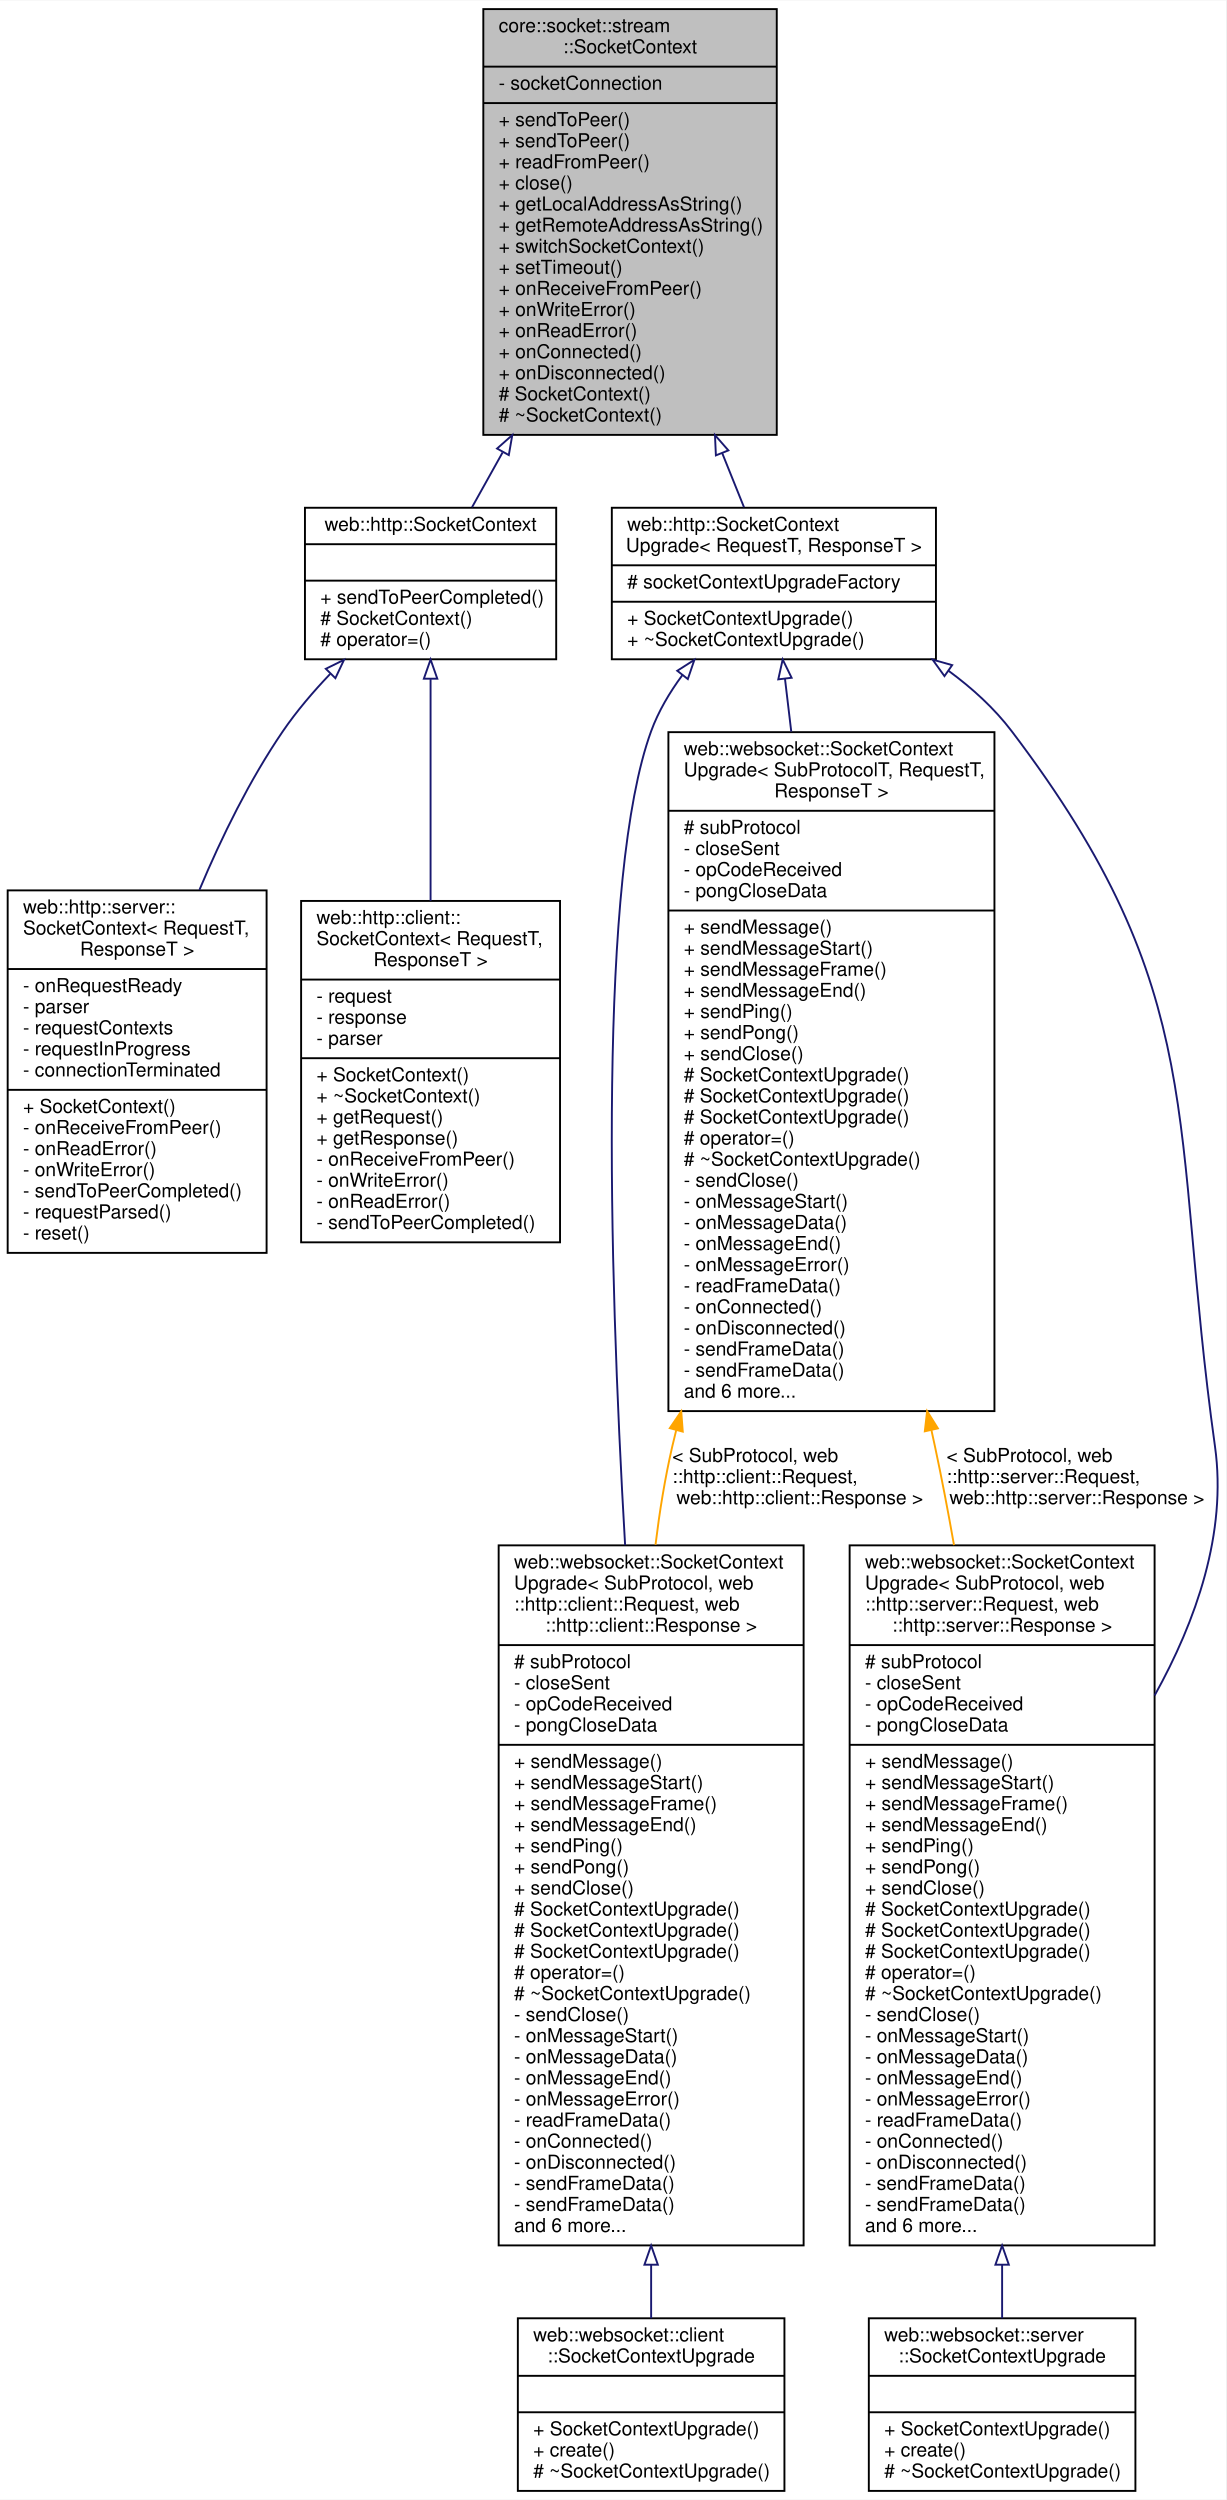
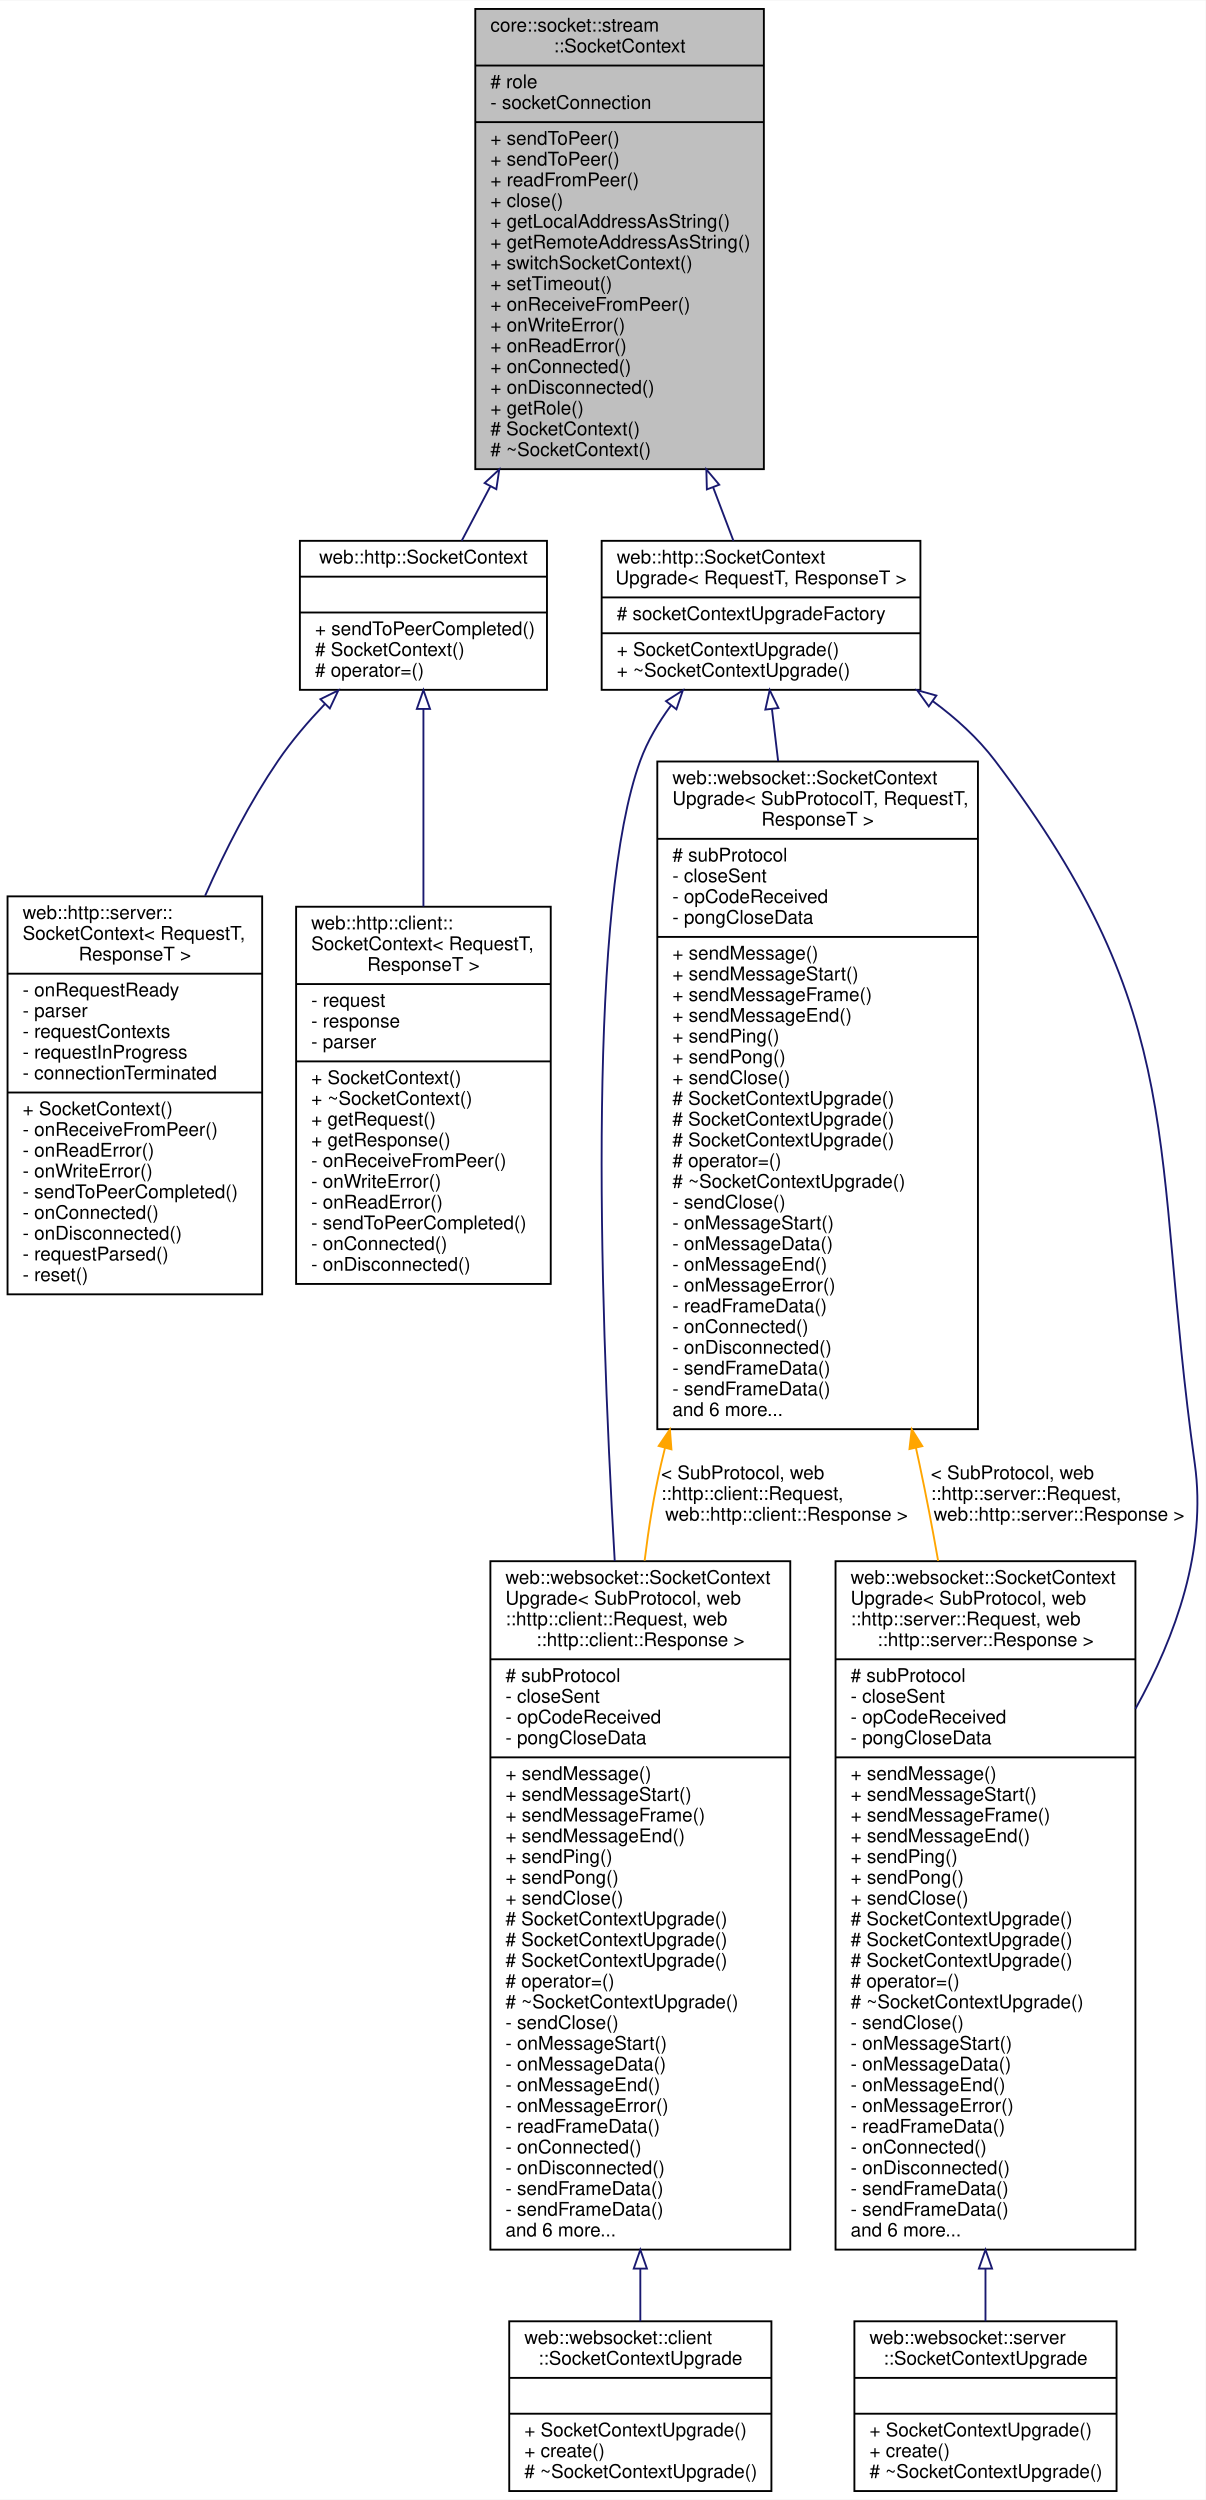
- <svg xmlns="http://www.w3.org/2000/svg" xmlns:xlink="http://www.w3.org/1999/xlink" width="639pt" height="1303pt" viewBox="0.00 0.00 639.24 1303.00">
-   <g id="graph0" class="graph" transform="scale(1 1) rotate(0) translate(4 1299)">
-     <polygon fill="white" stroke="transparent" points="-4,4 -4,-1299 635.24,-1299 635.24,4 -4,4" />
+ <svg xmlns="http://www.w3.org/2000/svg" xmlns:xlink="http://www.w3.org/1999/xlink" width="639pt" height="1325pt" viewBox="0.00 0.00 639.24 1325.00">
+   <g id="graph0" class="graph" transform="scale(1 1) rotate(0) translate(4 1321)">
+     <polygon fill="white" stroke="transparent" points="-4,4 -4,-1321 635.24,-1321 635.24,4 -4,4" />
    <g id="node1" class="node">
      <g id="a_node1">
        <a xlink:title=" ">
-           <polygon fill="#bfbfbf" stroke="black" points="248,-1072.5 248,-1294.5 401,-1294.5 401,-1072.5 248,-1072.5" />
-           <text text-anchor="start" x="256" y="-1282.5" font-family="Helvetica,sans-Serif" font-size="10.00">core::socket::stream</text>
-           <text text-anchor="middle" x="324.5" y="-1271.5" font-family="Helvetica,sans-Serif" font-size="10.00">::SocketContext</text>
-           <polyline fill="none" stroke="black" points="248,-1264.5 401,-1264.5 " />
-           <text text-anchor="start" x="256" y="-1252.5" font-family="Helvetica,sans-Serif" font-size="10.00">- socketConnection</text>
-           <polyline fill="none" stroke="black" points="248,-1245.5 401,-1245.5 " />
+           <polygon fill="#bfbfbf" stroke="black" points="248,-1072.5 248,-1316.5 401,-1316.5 401,-1072.5 248,-1072.5" />
+           <text text-anchor="start" x="256" y="-1304.5" font-family="Helvetica,sans-Serif" font-size="10.00">core::socket::stream</text>
+           <text text-anchor="middle" x="324.5" y="-1293.5" font-family="Helvetica,sans-Serif" font-size="10.00">::SocketContext</text>
+           <polyline fill="none" stroke="black" points="248,-1286.5 401,-1286.5 " />
+           <text text-anchor="start" x="256" y="-1274.5" font-family="Helvetica,sans-Serif" font-size="10.00"># role</text>
+           <text text-anchor="start" x="256" y="-1263.5" font-family="Helvetica,sans-Serif" font-size="10.00">- socketConnection</text>
+           <polyline fill="none" stroke="black" points="248,-1256.5 401,-1256.5 " />
+           <text text-anchor="start" x="256" y="-1244.5" font-family="Helvetica,sans-Serif" font-size="10.00">+ sendToPeer()</text>
          <text text-anchor="start" x="256" y="-1233.5" font-family="Helvetica,sans-Serif" font-size="10.00">+ sendToPeer()</text>
-           <text text-anchor="start" x="256" y="-1222.5" font-family="Helvetica,sans-Serif" font-size="10.00">+ sendToPeer()</text>
-           <text text-anchor="start" x="256" y="-1211.5" font-family="Helvetica,sans-Serif" font-size="10.00">+ readFromPeer()</text>
-           <text text-anchor="start" x="256" y="-1200.5" font-family="Helvetica,sans-Serif" font-size="10.00">+ close()</text>
-           <text text-anchor="start" x="256" y="-1189.5" font-family="Helvetica,sans-Serif" font-size="10.00">+ getLocalAddressAsString()</text>
-           <text text-anchor="start" x="256" y="-1178.5" font-family="Helvetica,sans-Serif" font-size="10.00">+ getRemoteAddressAsString()</text>
-           <text text-anchor="start" x="256" y="-1167.5" font-family="Helvetica,sans-Serif" font-size="10.00">+ switchSocketContext()</text>
-           <text text-anchor="start" x="256" y="-1156.5" font-family="Helvetica,sans-Serif" font-size="10.00">+ setTimeout()</text>
-           <text text-anchor="start" x="256" y="-1145.5" font-family="Helvetica,sans-Serif" font-size="10.00">+ onReceiveFromPeer()</text>
-           <text text-anchor="start" x="256" y="-1134.5" font-family="Helvetica,sans-Serif" font-size="10.00">+ onWriteError()</text>
-           <text text-anchor="start" x="256" y="-1123.5" font-family="Helvetica,sans-Serif" font-size="10.00">+ onReadError()</text>
-           <text text-anchor="start" x="256" y="-1112.5" font-family="Helvetica,sans-Serif" font-size="10.00">+ onConnected()</text>
-           <text text-anchor="start" x="256" y="-1101.5" font-family="Helvetica,sans-Serif" font-size="10.00">+ onDisconnected()</text>
+           <text text-anchor="start" x="256" y="-1222.5" font-family="Helvetica,sans-Serif" font-size="10.00">+ readFromPeer()</text>
+           <text text-anchor="start" x="256" y="-1211.5" font-family="Helvetica,sans-Serif" font-size="10.00">+ close()</text>
+           <text text-anchor="start" x="256" y="-1200.5" font-family="Helvetica,sans-Serif" font-size="10.00">+ getLocalAddressAsString()</text>
+           <text text-anchor="start" x="256" y="-1189.5" font-family="Helvetica,sans-Serif" font-size="10.00">+ getRemoteAddressAsString()</text>
+           <text text-anchor="start" x="256" y="-1178.5" font-family="Helvetica,sans-Serif" font-size="10.00">+ switchSocketContext()</text>
+           <text text-anchor="start" x="256" y="-1167.5" font-family="Helvetica,sans-Serif" font-size="10.00">+ setTimeout()</text>
+           <text text-anchor="start" x="256" y="-1156.5" font-family="Helvetica,sans-Serif" font-size="10.00">+ onReceiveFromPeer()</text>
+           <text text-anchor="start" x="256" y="-1145.5" font-family="Helvetica,sans-Serif" font-size="10.00">+ onWriteError()</text>
+           <text text-anchor="start" x="256" y="-1134.5" font-family="Helvetica,sans-Serif" font-size="10.00">+ onReadError()</text>
+           <text text-anchor="start" x="256" y="-1123.5" font-family="Helvetica,sans-Serif" font-size="10.00">+ onConnected()</text>
+           <text text-anchor="start" x="256" y="-1112.5" font-family="Helvetica,sans-Serif" font-size="10.00">+ onDisconnected()</text>
+           <text text-anchor="start" x="256" y="-1101.5" font-family="Helvetica,sans-Serif" font-size="10.00">+ getRole()</text>
          <text text-anchor="start" x="256" y="-1090.5" font-family="Helvetica,sans-Serif" font-size="10.00"># SocketContext()</text>
          <text text-anchor="start" x="256" y="-1079.5" font-family="Helvetica,sans-Serif" font-size="10.00"># ~SocketContext()</text>
        </a>
      </g>
    </g>
    <g id="node2" class="node">
      <g id="a_node2">
        <a xlink:href="classweb_1_1http_1_1_socket_context.html" target="_top" xlink:title=" ">
          <polygon fill="white" stroke="black" points="155,-955.5 155,-1034.5 286,-1034.5 286,-955.5 155,-955.5" />
          <text text-anchor="middle" x="220.5" y="-1022.5" font-family="Helvetica,sans-Serif" font-size="10.00">web::http::SocketContext</text>
          <polyline fill="none" stroke="black" points="155,-1015.5 286,-1015.5 " />
          <text text-anchor="middle" x="220.5" y="-1003.5" font-family="Helvetica,sans-Serif" font-size="10.00"> </text>
          <polyline fill="none" stroke="black" points="155,-996.5 286,-996.5 " />
          <text text-anchor="start" x="163" y="-984.5" font-family="Helvetica,sans-Serif" font-size="10.00">+ sendToPeerCompleted()</text>
          <text text-anchor="start" x="163" y="-973.5" font-family="Helvetica,sans-Serif" font-size="10.00"># SocketContext()</text>
          <text text-anchor="start" x="163" y="-962.5" font-family="Helvetica,sans-Serif" font-size="10.00"># operator=()</text>
        </a>
      </g>
    </g>
    <g id="edge1" class="edge">
-       <path fill="none" stroke="midnightblue" d="M258.07,-1063.37C252.41,-1053.22 246.99,-1043.5 242.12,-1034.78" />
-       <polygon fill="none" stroke="midnightblue" points="255.17,-1065.37 263.1,-1072.39 261.29,-1061.96 255.17,-1065.37" />
+       <path fill="none" stroke="midnightblue" d="M255.91,-1063.24C250.51,-1052.99 245.38,-1043.25 240.79,-1034.52" />
+       <polygon fill="none" stroke="midnightblue" points="252.95,-1065.14 260.71,-1072.36 259.15,-1061.88 252.95,-1065.14" />
    </g>
    <g id="node5" class="node">
      <g id="a_node5">
        <a xlink:href="classweb_1_1http_1_1_socket_context_upgrade.html" target="_top" xlink:title=" ">
          <polygon fill="white" stroke="black" points="315,-955.5 315,-1034.5 484,-1034.5 484,-955.5 315,-955.5" />
          <text text-anchor="start" x="323" y="-1022.5" font-family="Helvetica,sans-Serif" font-size="10.00">web::http::SocketContext</text>
          <text text-anchor="middle" x="399.5" y="-1011.5" font-family="Helvetica,sans-Serif" font-size="10.00">Upgrade&lt; RequestT, ResponseT &gt;</text>
          <polyline fill="none" stroke="black" points="315,-1004.5 484,-1004.5 " />
          <text text-anchor="start" x="323" y="-992.5" font-family="Helvetica,sans-Serif" font-size="10.00"># socketContextUpgradeFactory</text>
          <polyline fill="none" stroke="black" points="315,-985.5 484,-985.5 " />
          <text text-anchor="start" x="323" y="-973.5" font-family="Helvetica,sans-Serif" font-size="10.00">+ SocketContextUpgrade()</text>
          <text text-anchor="start" x="323" y="-962.5" font-family="Helvetica,sans-Serif" font-size="10.00">+ ~SocketContextUpgrade()</text>
        </a>
      </g>
    </g>
    <g id="edge4" class="edge">
-       <path fill="none" stroke="midnightblue" d="M372.53,-1063.06C376.57,-1053.02 380.43,-1043.42 383.91,-1034.78" />
-       <polygon fill="none" stroke="midnightblue" points="369.26,-1061.81 368.78,-1072.39 375.76,-1064.42 369.26,-1061.81" />
+       <path fill="none" stroke="midnightblue" d="M374.08,-1062.93C377.93,-1052.79 381.59,-1043.16 384.87,-1034.52" />
+       <polygon fill="none" stroke="midnightblue" points="370.78,-1061.77 370.5,-1072.36 377.33,-1064.25 370.78,-1061.77" />
    </g>
    <g id="node3" class="node">
      <g id="a_node3">
        <a xlink:href="classweb_1_1http_1_1client_1_1_socket_context.html" target="_top" xlink:title=" ">
-           <polygon fill="white" stroke="black" points="153,-651.5 153,-829.5 288,-829.5 288,-651.5 153,-651.5" />
-           <text text-anchor="start" x="161" y="-817.5" font-family="Helvetica,sans-Serif" font-size="10.00">web::http::client::</text>
-           <text text-anchor="start" x="161" y="-806.5" font-family="Helvetica,sans-Serif" font-size="10.00">SocketContext&lt; RequestT,</text>
-           <text text-anchor="middle" x="220.5" y="-795.5" font-family="Helvetica,sans-Serif" font-size="10.00"> ResponseT &gt;</text>
-           <polyline fill="none" stroke="black" points="153,-788.5 288,-788.5 " />
-           <text text-anchor="start" x="161" y="-776.5" font-family="Helvetica,sans-Serif" font-size="10.00">- request</text>
-           <text text-anchor="start" x="161" y="-765.5" font-family="Helvetica,sans-Serif" font-size="10.00">- response</text>
-           <text text-anchor="start" x="161" y="-754.5" font-family="Helvetica,sans-Serif" font-size="10.00">- parser</text>
-           <polyline fill="none" stroke="black" points="153,-747.5 288,-747.5 " />
-           <text text-anchor="start" x="161" y="-735.5" font-family="Helvetica,sans-Serif" font-size="10.00">+ SocketContext()</text>
-           <text text-anchor="start" x="161" y="-724.5" font-family="Helvetica,sans-Serif" font-size="10.00">+ ~SocketContext()</text>
-           <text text-anchor="start" x="161" y="-713.5" font-family="Helvetica,sans-Serif" font-size="10.00">+ getRequest()</text>
-           <text text-anchor="start" x="161" y="-702.5" font-family="Helvetica,sans-Serif" font-size="10.00">+ getResponse()</text>
-           <text text-anchor="start" x="161" y="-691.5" font-family="Helvetica,sans-Serif" font-size="10.00">- onReceiveFromPeer()</text>
-           <text text-anchor="start" x="161" y="-680.5" font-family="Helvetica,sans-Serif" font-size="10.00">- onWriteError()</text>
-           <text text-anchor="start" x="161" y="-669.5" font-family="Helvetica,sans-Serif" font-size="10.00">- onReadError()</text>
-           <text text-anchor="start" x="161" y="-658.5" font-family="Helvetica,sans-Serif" font-size="10.00">- sendToPeerCompleted()</text>
+           <polygon fill="white" stroke="black" points="153,-640.5 153,-840.5 288,-840.5 288,-640.5 153,-640.5" />
+           <text text-anchor="start" x="161" y="-828.5" font-family="Helvetica,sans-Serif" font-size="10.00">web::http::client::</text>
+           <text text-anchor="start" x="161" y="-817.5" font-family="Helvetica,sans-Serif" font-size="10.00">SocketContext&lt; RequestT,</text>
+           <text text-anchor="middle" x="220.5" y="-806.5" font-family="Helvetica,sans-Serif" font-size="10.00"> ResponseT &gt;</text>
+           <polyline fill="none" stroke="black" points="153,-799.5 288,-799.5 " />
+           <text text-anchor="start" x="161" y="-787.5" font-family="Helvetica,sans-Serif" font-size="10.00">- request</text>
+           <text text-anchor="start" x="161" y="-776.5" font-family="Helvetica,sans-Serif" font-size="10.00">- response</text>
+           <text text-anchor="start" x="161" y="-765.5" font-family="Helvetica,sans-Serif" font-size="10.00">- parser</text>
+           <polyline fill="none" stroke="black" points="153,-758.5 288,-758.5 " />
+           <text text-anchor="start" x="161" y="-746.5" font-family="Helvetica,sans-Serif" font-size="10.00">+ SocketContext()</text>
+           <text text-anchor="start" x="161" y="-735.5" font-family="Helvetica,sans-Serif" font-size="10.00">+ ~SocketContext()</text>
+           <text text-anchor="start" x="161" y="-724.5" font-family="Helvetica,sans-Serif" font-size="10.00">+ getRequest()</text>
+           <text text-anchor="start" x="161" y="-713.5" font-family="Helvetica,sans-Serif" font-size="10.00">+ getResponse()</text>
+           <text text-anchor="start" x="161" y="-702.5" font-family="Helvetica,sans-Serif" font-size="10.00">- onReceiveFromPeer()</text>
+           <text text-anchor="start" x="161" y="-691.5" font-family="Helvetica,sans-Serif" font-size="10.00">- onWriteError()</text>
+           <text text-anchor="start" x="161" y="-680.5" font-family="Helvetica,sans-Serif" font-size="10.00">- onReadError()</text>
+           <text text-anchor="start" x="161" y="-669.5" font-family="Helvetica,sans-Serif" font-size="10.00">- sendToPeerCompleted()</text>
+           <text text-anchor="start" x="161" y="-658.5" font-family="Helvetica,sans-Serif" font-size="10.00">- onConnected()</text>
+           <text text-anchor="start" x="161" y="-647.5" font-family="Helvetica,sans-Serif" font-size="10.00">- onDisconnected()</text>
        </a>
      </g>
    </g>
    <g id="edge2" class="edge">
-       <path fill="none" stroke="midnightblue" d="M220.5,-945.16C220.5,-912.41 220.5,-868.34 220.5,-829.58" />
+       <path fill="none" stroke="midnightblue" d="M220.5,-945.29C220.5,-915.6 220.5,-876.58 220.5,-840.64" />
      <polygon fill="none" stroke="midnightblue" points="217,-945.38 220.5,-955.38 224,-945.38 217,-945.38" />
    </g>
    <g id="node4" class="node">
      <g id="a_node4">
        <a xlink:href="classweb_1_1http_1_1server_1_1_socket_context.html" target="_top" xlink:title=" ">
-           <polygon fill="white" stroke="black" points="0,-646 0,-835 135,-835 135,-646 0,-646" />
-           <text text-anchor="start" x="8" y="-823" font-family="Helvetica,sans-Serif" font-size="10.00">web::http::server::</text>
-           <text text-anchor="start" x="8" y="-812" font-family="Helvetica,sans-Serif" font-size="10.00">SocketContext&lt; RequestT,</text>
-           <text text-anchor="middle" x="67.5" y="-801" font-family="Helvetica,sans-Serif" font-size="10.00"> ResponseT &gt;</text>
-           <polyline fill="none" stroke="black" points="0,-794 135,-794 " />
-           <text text-anchor="start" x="8" y="-782" font-family="Helvetica,sans-Serif" font-size="10.00">- onRequestReady</text>
-           <text text-anchor="start" x="8" y="-771" font-family="Helvetica,sans-Serif" font-size="10.00">- parser</text>
-           <text text-anchor="start" x="8" y="-760" font-family="Helvetica,sans-Serif" font-size="10.00">- requestContexts</text>
-           <text text-anchor="start" x="8" y="-749" font-family="Helvetica,sans-Serif" font-size="10.00">- requestInProgress</text>
-           <text text-anchor="start" x="8" y="-738" font-family="Helvetica,sans-Serif" font-size="10.00">- connectionTerminated</text>
-           <polyline fill="none" stroke="black" points="0,-731 135,-731 " />
-           <text text-anchor="start" x="8" y="-719" font-family="Helvetica,sans-Serif" font-size="10.00">+ SocketContext()</text>
-           <text text-anchor="start" x="8" y="-708" font-family="Helvetica,sans-Serif" font-size="10.00">- onReceiveFromPeer()</text>
-           <text text-anchor="start" x="8" y="-697" font-family="Helvetica,sans-Serif" font-size="10.00">- onReadError()</text>
-           <text text-anchor="start" x="8" y="-686" font-family="Helvetica,sans-Serif" font-size="10.00">- onWriteError()</text>
-           <text text-anchor="start" x="8" y="-675" font-family="Helvetica,sans-Serif" font-size="10.00">- sendToPeerCompleted()</text>
-           <text text-anchor="start" x="8" y="-664" font-family="Helvetica,sans-Serif" font-size="10.00">- requestParsed()</text>
-           <text text-anchor="start" x="8" y="-653" font-family="Helvetica,sans-Serif" font-size="10.00">- reset()</text>
+           <polygon fill="white" stroke="black" points="0,-635 0,-846 135,-846 135,-635 0,-635" />
+           <text text-anchor="start" x="8" y="-834" font-family="Helvetica,sans-Serif" font-size="10.00">web::http::server::</text>
+           <text text-anchor="start" x="8" y="-823" font-family="Helvetica,sans-Serif" font-size="10.00">SocketContext&lt; RequestT,</text>
+           <text text-anchor="middle" x="67.5" y="-812" font-family="Helvetica,sans-Serif" font-size="10.00"> ResponseT &gt;</text>
+           <polyline fill="none" stroke="black" points="0,-805 135,-805 " />
+           <text text-anchor="start" x="8" y="-793" font-family="Helvetica,sans-Serif" font-size="10.00">- onRequestReady</text>
+           <text text-anchor="start" x="8" y="-782" font-family="Helvetica,sans-Serif" font-size="10.00">- parser</text>
+           <text text-anchor="start" x="8" y="-771" font-family="Helvetica,sans-Serif" font-size="10.00">- requestContexts</text>
+           <text text-anchor="start" x="8" y="-760" font-family="Helvetica,sans-Serif" font-size="10.00">- requestInProgress</text>
+           <text text-anchor="start" x="8" y="-749" font-family="Helvetica,sans-Serif" font-size="10.00">- connectionTerminated</text>
+           <polyline fill="none" stroke="black" points="0,-742 135,-742 " />
+           <text text-anchor="start" x="8" y="-730" font-family="Helvetica,sans-Serif" font-size="10.00">+ SocketContext()</text>
+           <text text-anchor="start" x="8" y="-719" font-family="Helvetica,sans-Serif" font-size="10.00">- onReceiveFromPeer()</text>
+           <text text-anchor="start" x="8" y="-708" font-family="Helvetica,sans-Serif" font-size="10.00">- onReadError()</text>
+           <text text-anchor="start" x="8" y="-697" font-family="Helvetica,sans-Serif" font-size="10.00">- onWriteError()</text>
+           <text text-anchor="start" x="8" y="-686" font-family="Helvetica,sans-Serif" font-size="10.00">- sendToPeerCompleted()</text>
+           <text text-anchor="start" x="8" y="-675" font-family="Helvetica,sans-Serif" font-size="10.00">- onConnected()</text>
+           <text text-anchor="start" x="8" y="-664" font-family="Helvetica,sans-Serif" font-size="10.00">- onDisconnected()</text>
+           <text text-anchor="start" x="8" y="-653" font-family="Helvetica,sans-Serif" font-size="10.00">- requestParsed()</text>
+           <text text-anchor="start" x="8" y="-642" font-family="Helvetica,sans-Serif" font-size="10.00">- reset()</text>
        </a>
      </g>
    </g>
    <g id="edge3" class="edge">
-       <path fill="none" stroke="midnightblue" d="M168.2,-947.91C159.27,-938.57 150.61,-928.4 143.5,-918 126.28,-892.79 111.66,-863.06 99.98,-835.25" />
+       <path fill="none" stroke="midnightblue" d="M168.2,-947.91C159.27,-938.57 150.61,-928.4 143.5,-918 128.54,-896.1 115.54,-870.78 104.73,-846.28" />
      <polygon fill="none" stroke="midnightblue" points="165.88,-950.54 175.38,-955.22 170.87,-945.64 165.88,-950.54" />
    </g>
    <g id="node6" class="node">
      <g id="a_node6">
        <a xlink:href="classweb_1_1websocket_1_1_socket_context_upgrade.html" target="_top" xlink:title=" ">
          <polygon fill="white" stroke="black" points="256,-128.5 256,-493.5 415,-493.5 415,-128.5 256,-128.5" />
          <text text-anchor="start" x="264" y="-481.5" font-family="Helvetica,sans-Serif" font-size="10.00">web::websocket::SocketContext</text>
          <text text-anchor="start" x="264" y="-470.5" font-family="Helvetica,sans-Serif" font-size="10.00">Upgrade&lt; SubProtocol, web</text>
          <text text-anchor="start" x="264" y="-459.5" font-family="Helvetica,sans-Serif" font-size="10.00">::http::client::Request, web</text>
          <text text-anchor="middle" x="335.5" y="-448.5" font-family="Helvetica,sans-Serif" font-size="10.00">::http::client::Response &gt;</text>
          <polyline fill="none" stroke="black" points="256,-441.5 415,-441.5 " />
          <text text-anchor="start" x="264" y="-429.5" font-family="Helvetica,sans-Serif" font-size="10.00"># subProtocol</text>
          <text text-anchor="start" x="264" y="-418.5" font-family="Helvetica,sans-Serif" font-size="10.00">- closeSent</text>
          <text text-anchor="start" x="264" y="-407.5" font-family="Helvetica,sans-Serif" font-size="10.00">- opCodeReceived</text>
          <text text-anchor="start" x="264" y="-396.5" font-family="Helvetica,sans-Serif" font-size="10.00">- pongCloseData</text>
          <polyline fill="none" stroke="black" points="256,-389.5 415,-389.5 " />
          <text text-anchor="start" x="264" y="-377.5" font-family="Helvetica,sans-Serif" font-size="10.00">+ sendMessage()</text>
          <text text-anchor="start" x="264" y="-366.5" font-family="Helvetica,sans-Serif" font-size="10.00">+ sendMessageStart()</text>
          <text text-anchor="start" x="264" y="-355.5" font-family="Helvetica,sans-Serif" font-size="10.00">+ sendMessageFrame()</text>
          <text text-anchor="start" x="264" y="-344.5" font-family="Helvetica,sans-Serif" font-size="10.00">+ sendMessageEnd()</text>
          <text text-anchor="start" x="264" y="-333.5" font-family="Helvetica,sans-Serif" font-size="10.00">+ sendPing()</text>
          <text text-anchor="start" x="264" y="-322.5" font-family="Helvetica,sans-Serif" font-size="10.00">+ sendPong()</text>
          <text text-anchor="start" x="264" y="-311.5" font-family="Helvetica,sans-Serif" font-size="10.00">+ sendClose()</text>
          <text text-anchor="start" x="264" y="-300.5" font-family="Helvetica,sans-Serif" font-size="10.00"># SocketContextUpgrade()</text>
          <text text-anchor="start" x="264" y="-289.5" font-family="Helvetica,sans-Serif" font-size="10.00"># SocketContextUpgrade()</text>
          <text text-anchor="start" x="264" y="-278.5" font-family="Helvetica,sans-Serif" font-size="10.00"># SocketContextUpgrade()</text>
          <text text-anchor="start" x="264" y="-267.5" font-family="Helvetica,sans-Serif" font-size="10.00"># operator=()</text>
          <text text-anchor="start" x="264" y="-256.5" font-family="Helvetica,sans-Serif" font-size="10.00"># ~SocketContextUpgrade()</text>
          <text text-anchor="start" x="264" y="-245.5" font-family="Helvetica,sans-Serif" font-size="10.00">- sendClose()</text>
          <text text-anchor="start" x="264" y="-234.5" font-family="Helvetica,sans-Serif" font-size="10.00">- onMessageStart()</text>
          <text text-anchor="start" x="264" y="-223.5" font-family="Helvetica,sans-Serif" font-size="10.00">- onMessageData()</text>
          <text text-anchor="start" x="264" y="-212.5" font-family="Helvetica,sans-Serif" font-size="10.00">- onMessageEnd()</text>
          <text text-anchor="start" x="264" y="-201.5" font-family="Helvetica,sans-Serif" font-size="10.00">- onMessageError()</text>
          <text text-anchor="start" x="264" y="-190.5" font-family="Helvetica,sans-Serif" font-size="10.00">- readFrameData()</text>
          <text text-anchor="start" x="264" y="-179.5" font-family="Helvetica,sans-Serif" font-size="10.00">- onConnected()</text>
          <text text-anchor="start" x="264" y="-168.5" font-family="Helvetica,sans-Serif" font-size="10.00">- onDisconnected()</text>
          <text text-anchor="start" x="264" y="-157.5" font-family="Helvetica,sans-Serif" font-size="10.00">- sendFrameData()</text>
          <text text-anchor="start" x="264" y="-146.5" font-family="Helvetica,sans-Serif" font-size="10.00">- sendFrameData()</text>
          <text text-anchor="start" x="264" y="-135.5" font-family="Helvetica,sans-Serif" font-size="10.00">and 6 more...</text>
        </a>
      </g>
    </g>
    <g id="edge5" class="edge">
      <path fill="none" stroke="midnightblue" d="M351.74,-947.18C345.09,-938.17 339.26,-928.3 335.5,-918 308.09,-842.89 313.23,-643.33 321.93,-493.59" />
      <polygon fill="none" stroke="midnightblue" points="349.12,-949.51 358.05,-955.21 354.63,-945.18 349.12,-949.51" />
    </g>
    <g id="node8" class="node">
      <g id="a_node8">
        <a xlink:href="classweb_1_1websocket_1_1_socket_context_upgrade.html" target="_top" xlink:title=" ">
          <polygon fill="white" stroke="black" points="439,-128.5 439,-493.5 598,-493.5 598,-128.5 439,-128.5" />
          <text text-anchor="start" x="447" y="-481.5" font-family="Helvetica,sans-Serif" font-size="10.00">web::websocket::SocketContext</text>
          <text text-anchor="start" x="447" y="-470.5" font-family="Helvetica,sans-Serif" font-size="10.00">Upgrade&lt; SubProtocol, web</text>
          <text text-anchor="start" x="447" y="-459.5" font-family="Helvetica,sans-Serif" font-size="10.00">::http::server::Request, web</text>
          <text text-anchor="middle" x="518.5" y="-448.5" font-family="Helvetica,sans-Serif" font-size="10.00">::http::server::Response &gt;</text>
          <polyline fill="none" stroke="black" points="439,-441.5 598,-441.5 " />
          <text text-anchor="start" x="447" y="-429.5" font-family="Helvetica,sans-Serif" font-size="10.00"># subProtocol</text>
          <text text-anchor="start" x="447" y="-418.5" font-family="Helvetica,sans-Serif" font-size="10.00">- closeSent</text>
          <text text-anchor="start" x="447" y="-407.5" font-family="Helvetica,sans-Serif" font-size="10.00">- opCodeReceived</text>
          <text text-anchor="start" x="447" y="-396.5" font-family="Helvetica,sans-Serif" font-size="10.00">- pongCloseData</text>
          <polyline fill="none" stroke="black" points="439,-389.5 598,-389.5 " />
          <text text-anchor="start" x="447" y="-377.5" font-family="Helvetica,sans-Serif" font-size="10.00">+ sendMessage()</text>
          <text text-anchor="start" x="447" y="-366.5" font-family="Helvetica,sans-Serif" font-size="10.00">+ sendMessageStart()</text>
          <text text-anchor="start" x="447" y="-355.5" font-family="Helvetica,sans-Serif" font-size="10.00">+ sendMessageFrame()</text>
          <text text-anchor="start" x="447" y="-344.5" font-family="Helvetica,sans-Serif" font-size="10.00">+ sendMessageEnd()</text>
          <text text-anchor="start" x="447" y="-333.5" font-family="Helvetica,sans-Serif" font-size="10.00">+ sendPing()</text>
          <text text-anchor="start" x="447" y="-322.5" font-family="Helvetica,sans-Serif" font-size="10.00">+ sendPong()</text>
          <text text-anchor="start" x="447" y="-311.5" font-family="Helvetica,sans-Serif" font-size="10.00">+ sendClose()</text>
          <text text-anchor="start" x="447" y="-300.5" font-family="Helvetica,sans-Serif" font-size="10.00"># SocketContextUpgrade()</text>
          <text text-anchor="start" x="447" y="-289.5" font-family="Helvetica,sans-Serif" font-size="10.00"># SocketContextUpgrade()</text>
          <text text-anchor="start" x="447" y="-278.5" font-family="Helvetica,sans-Serif" font-size="10.00"># SocketContextUpgrade()</text>
          <text text-anchor="start" x="447" y="-267.5" font-family="Helvetica,sans-Serif" font-size="10.00"># operator=()</text>
          <text text-anchor="start" x="447" y="-256.5" font-family="Helvetica,sans-Serif" font-size="10.00"># ~SocketContextUpgrade()</text>
          <text text-anchor="start" x="447" y="-245.5" font-family="Helvetica,sans-Serif" font-size="10.00">- sendClose()</text>
          <text text-anchor="start" x="447" y="-234.5" font-family="Helvetica,sans-Serif" font-size="10.00">- onMessageStart()</text>
          <text text-anchor="start" x="447" y="-223.5" font-family="Helvetica,sans-Serif" font-size="10.00">- onMessageData()</text>
          <text text-anchor="start" x="447" y="-212.5" font-family="Helvetica,sans-Serif" font-size="10.00">- onMessageEnd()</text>
          <text text-anchor="start" x="447" y="-201.5" font-family="Helvetica,sans-Serif" font-size="10.00">- onMessageError()</text>
          <text text-anchor="start" x="447" y="-190.5" font-family="Helvetica,sans-Serif" font-size="10.00">- readFrameData()</text>
          <text text-anchor="start" x="447" y="-179.5" font-family="Helvetica,sans-Serif" font-size="10.00">- onConnected()</text>
          <text text-anchor="start" x="447" y="-168.5" font-family="Helvetica,sans-Serif" font-size="10.00">- onDisconnected()</text>
          <text text-anchor="start" x="447" y="-157.5" font-family="Helvetica,sans-Serif" font-size="10.00">- sendFrameData()</text>
          <text text-anchor="start" x="447" y="-146.5" font-family="Helvetica,sans-Serif" font-size="10.00">- sendFrameData()</text>
          <text text-anchor="start" x="447" y="-135.5" font-family="Helvetica,sans-Serif" font-size="10.00">and 6 more...</text>
        </a>
      </g>
    </g>
    <g id="edge7" class="edge">
      <path fill="none" stroke="midnightblue" d="M490.49,-949.55C502.87,-940.47 514.43,-929.96 523.5,-918 627.65,-780.69 605.72,-715.69 629.5,-545 635.76,-500.07 619.71,-454.23 598.01,-415.23" />
      <polygon fill="none" stroke="midnightblue" points="488.44,-946.72 482.25,-955.32 492.45,-952.45 488.44,-946.72" />
    </g>
    <g id="node10" class="node">
      <g id="a_node10">
        <a xlink:href="classweb_1_1websocket_1_1_socket_context_upgrade.html" target="_top" xlink:title=" ">
          <polygon fill="white" stroke="black" points="344.5,-563.5 344.5,-917.5 514.5,-917.5 514.5,-563.5 344.5,-563.5" />
          <text text-anchor="start" x="352.5" y="-905.5" font-family="Helvetica,sans-Serif" font-size="10.00">web::websocket::SocketContext</text>
          <text text-anchor="start" x="352.5" y="-894.5" font-family="Helvetica,sans-Serif" font-size="10.00">Upgrade&lt; SubProtocolT, RequestT,</text>
          <text text-anchor="middle" x="429.5" y="-883.5" font-family="Helvetica,sans-Serif" font-size="10.00"> ResponseT &gt;</text>
          <polyline fill="none" stroke="black" points="344.5,-876.5 514.5,-876.5 " />
          <text text-anchor="start" x="352.5" y="-864.5" font-family="Helvetica,sans-Serif" font-size="10.00"># subProtocol</text>
          <text text-anchor="start" x="352.5" y="-853.5" font-family="Helvetica,sans-Serif" font-size="10.00">- closeSent</text>
          <text text-anchor="start" x="352.5" y="-842.5" font-family="Helvetica,sans-Serif" font-size="10.00">- opCodeReceived</text>
          <text text-anchor="start" x="352.5" y="-831.5" font-family="Helvetica,sans-Serif" font-size="10.00">- pongCloseData</text>
          <polyline fill="none" stroke="black" points="344.5,-824.5 514.5,-824.5 " />
          <text text-anchor="start" x="352.5" y="-812.5" font-family="Helvetica,sans-Serif" font-size="10.00">+ sendMessage()</text>
          <text text-anchor="start" x="352.5" y="-801.5" font-family="Helvetica,sans-Serif" font-size="10.00">+ sendMessageStart()</text>
          <text text-anchor="start" x="352.5" y="-790.5" font-family="Helvetica,sans-Serif" font-size="10.00">+ sendMessageFrame()</text>
          <text text-anchor="start" x="352.5" y="-779.5" font-family="Helvetica,sans-Serif" font-size="10.00">+ sendMessageEnd()</text>
          <text text-anchor="start" x="352.5" y="-768.5" font-family="Helvetica,sans-Serif" font-size="10.00">+ sendPing()</text>
          <text text-anchor="start" x="352.5" y="-757.5" font-family="Helvetica,sans-Serif" font-size="10.00">+ sendPong()</text>
          <text text-anchor="start" x="352.5" y="-746.5" font-family="Helvetica,sans-Serif" font-size="10.00">+ sendClose()</text>
          <text text-anchor="start" x="352.5" y="-735.5" font-family="Helvetica,sans-Serif" font-size="10.00"># SocketContextUpgrade()</text>
          <text text-anchor="start" x="352.5" y="-724.5" font-family="Helvetica,sans-Serif" font-size="10.00"># SocketContextUpgrade()</text>
          <text text-anchor="start" x="352.5" y="-713.5" font-family="Helvetica,sans-Serif" font-size="10.00"># SocketContextUpgrade()</text>
          <text text-anchor="start" x="352.5" y="-702.5" font-family="Helvetica,sans-Serif" font-size="10.00"># operator=()</text>
          <text text-anchor="start" x="352.5" y="-691.5" font-family="Helvetica,sans-Serif" font-size="10.00"># ~SocketContextUpgrade()</text>
          <text text-anchor="start" x="352.5" y="-680.5" font-family="Helvetica,sans-Serif" font-size="10.00">- sendClose()</text>
          <text text-anchor="start" x="352.5" y="-669.5" font-family="Helvetica,sans-Serif" font-size="10.00">- onMessageStart()</text>
          <text text-anchor="start" x="352.5" y="-658.5" font-family="Helvetica,sans-Serif" font-size="10.00">- onMessageData()</text>
          <text text-anchor="start" x="352.5" y="-647.5" font-family="Helvetica,sans-Serif" font-size="10.00">- onMessageEnd()</text>
          <text text-anchor="start" x="352.5" y="-636.5" font-family="Helvetica,sans-Serif" font-size="10.00">- onMessageError()</text>
          <text text-anchor="start" x="352.5" y="-625.5" font-family="Helvetica,sans-Serif" font-size="10.00">- readFrameData()</text>
          <text text-anchor="start" x="352.5" y="-614.5" font-family="Helvetica,sans-Serif" font-size="10.00">- onConnected()</text>
          <text text-anchor="start" x="352.5" y="-603.5" font-family="Helvetica,sans-Serif" font-size="10.00">- onDisconnected()</text>
          <text text-anchor="start" x="352.5" y="-592.5" font-family="Helvetica,sans-Serif" font-size="10.00">- sendFrameData()</text>
          <text text-anchor="start" x="352.5" y="-581.5" font-family="Helvetica,sans-Serif" font-size="10.00">- sendFrameData()</text>
          <text text-anchor="start" x="352.5" y="-570.5" font-family="Helvetica,sans-Serif" font-size="10.00">and 6 more...</text>
        </a>
      </g>
    </g>
    <g id="edge9" class="edge">
      <path fill="none" stroke="midnightblue" d="M405.28,-945.37C406.29,-936.83 407.4,-927.52 408.56,-917.74" />
      <polygon fill="none" stroke="midnightblue" points="401.79,-945.03 404.09,-955.38 408.74,-945.86 401.79,-945.03" />
    </g>
    <g id="node7" class="node">
      <g id="a_node7">
        <a xlink:href="classweb_1_1websocket_1_1client_1_1_socket_context_upgrade.html" target="_top" xlink:title=" ">
          <polygon fill="white" stroke="black" points="266,-0.5 266,-90.5 405,-90.5 405,-0.5 266,-0.5" />
          <text text-anchor="start" x="274" y="-78.5" font-family="Helvetica,sans-Serif" font-size="10.00">web::websocket::client</text>
          <text text-anchor="middle" x="335.5" y="-67.5" font-family="Helvetica,sans-Serif" font-size="10.00">::SocketContextUpgrade</text>
          <polyline fill="none" stroke="black" points="266,-60.5 405,-60.5 " />
          <text text-anchor="middle" x="335.5" y="-48.5" font-family="Helvetica,sans-Serif" font-size="10.00"> </text>
          <polyline fill="none" stroke="black" points="266,-41.5 405,-41.5 " />
          <text text-anchor="start" x="274" y="-29.5" font-family="Helvetica,sans-Serif" font-size="10.00">+ SocketContextUpgrade()</text>
          <text text-anchor="start" x="274" y="-18.5" font-family="Helvetica,sans-Serif" font-size="10.00">+ create()</text>
          <text text-anchor="start" x="274" y="-7.5" font-family="Helvetica,sans-Serif" font-size="10.00"># ~SocketContextUpgrade()</text>
        </a>
      </g>
    </g>
    <g id="edge6" class="edge">
      <path fill="none" stroke="midnightblue" d="M335.5,-118.3C335.5,-108.36 335.5,-98.99 335.5,-90.52" />
      <polygon fill="none" stroke="midnightblue" points="332,-118.43 335.5,-128.43 339,-118.43 332,-118.43" />
    </g>
    <g id="node9" class="node">
      <g id="a_node9">
        <a xlink:href="classweb_1_1websocket_1_1server_1_1_socket_context_upgrade.html" target="_top" xlink:title=" ">
          <polygon fill="white" stroke="black" points="449,-0.5 449,-90.5 588,-90.5 588,-0.5 449,-0.5" />
          <text text-anchor="start" x="457" y="-78.5" font-family="Helvetica,sans-Serif" font-size="10.00">web::websocket::server</text>
          <text text-anchor="middle" x="518.5" y="-67.5" font-family="Helvetica,sans-Serif" font-size="10.00">::SocketContextUpgrade</text>
          <polyline fill="none" stroke="black" points="449,-60.5 588,-60.5 " />
          <text text-anchor="middle" x="518.5" y="-48.5" font-family="Helvetica,sans-Serif" font-size="10.00"> </text>
          <polyline fill="none" stroke="black" points="449,-41.5 588,-41.5 " />
          <text text-anchor="start" x="457" y="-29.5" font-family="Helvetica,sans-Serif" font-size="10.00">+ SocketContextUpgrade()</text>
          <text text-anchor="start" x="457" y="-18.5" font-family="Helvetica,sans-Serif" font-size="10.00">+ create()</text>
          <text text-anchor="start" x="457" y="-7.5" font-family="Helvetica,sans-Serif" font-size="10.00"># ~SocketContextUpgrade()</text>
        </a>
      </g>
    </g>
    <g id="edge8" class="edge">
      <path fill="none" stroke="midnightblue" d="M518.5,-118.3C518.5,-108.36 518.5,-98.99 518.5,-90.52" />
      <polygon fill="none" stroke="midnightblue" points="515,-118.43 518.5,-128.43 522,-118.43 515,-118.43" />
    </g>
    <g id="edge10" class="edge">
      <path fill="none" stroke="orange" d="M348.58,-553.58C347.85,-550.71 347.15,-547.85 346.5,-545 342.72,-528.52 339.89,-511.22 337.78,-493.8" />
      <polygon fill="orange" stroke="orange" points="345.23,-554.61 351.19,-563.37 351.99,-552.8 345.23,-554.61" />
      <text text-anchor="start" x="346.5" y="-537" font-family="Helvetica,sans-Serif" font-size="10.00"> &lt; SubProtocol, web</text>
      <text text-anchor="start" x="346.5" y="-526" font-family="Helvetica,sans-Serif" font-size="10.00">::http::client::Request,</text>
      <text text-anchor="middle" x="413" y="-515" font-family="Helvetica,sans-Serif" font-size="10.00"> web::http::client::Response &gt;</text>
    </g>
    <g id="edge11" class="edge">
      <path fill="none" stroke="orange" d="M481.63,-553.61C482.27,-550.72 482.89,-547.85 483.5,-545 487.04,-528.4 490.35,-511.05 493.41,-493.65" />
      <polygon fill="orange" stroke="orange" points="478.19,-552.96 479.39,-563.48 485.01,-554.5 478.19,-552.96" />
      <text text-anchor="start" x="489.5" y="-537" font-family="Helvetica,sans-Serif" font-size="10.00"> &lt; SubProtocol, web</text>
      <text text-anchor="start" x="489.5" y="-526" font-family="Helvetica,sans-Serif" font-size="10.00">::http::server::Request,</text>
      <text text-anchor="middle" x="557.5" y="-515" font-family="Helvetica,sans-Serif" font-size="10.00"> web::http::server::Response &gt;</text>
    </g>
  </g>
</svg>
